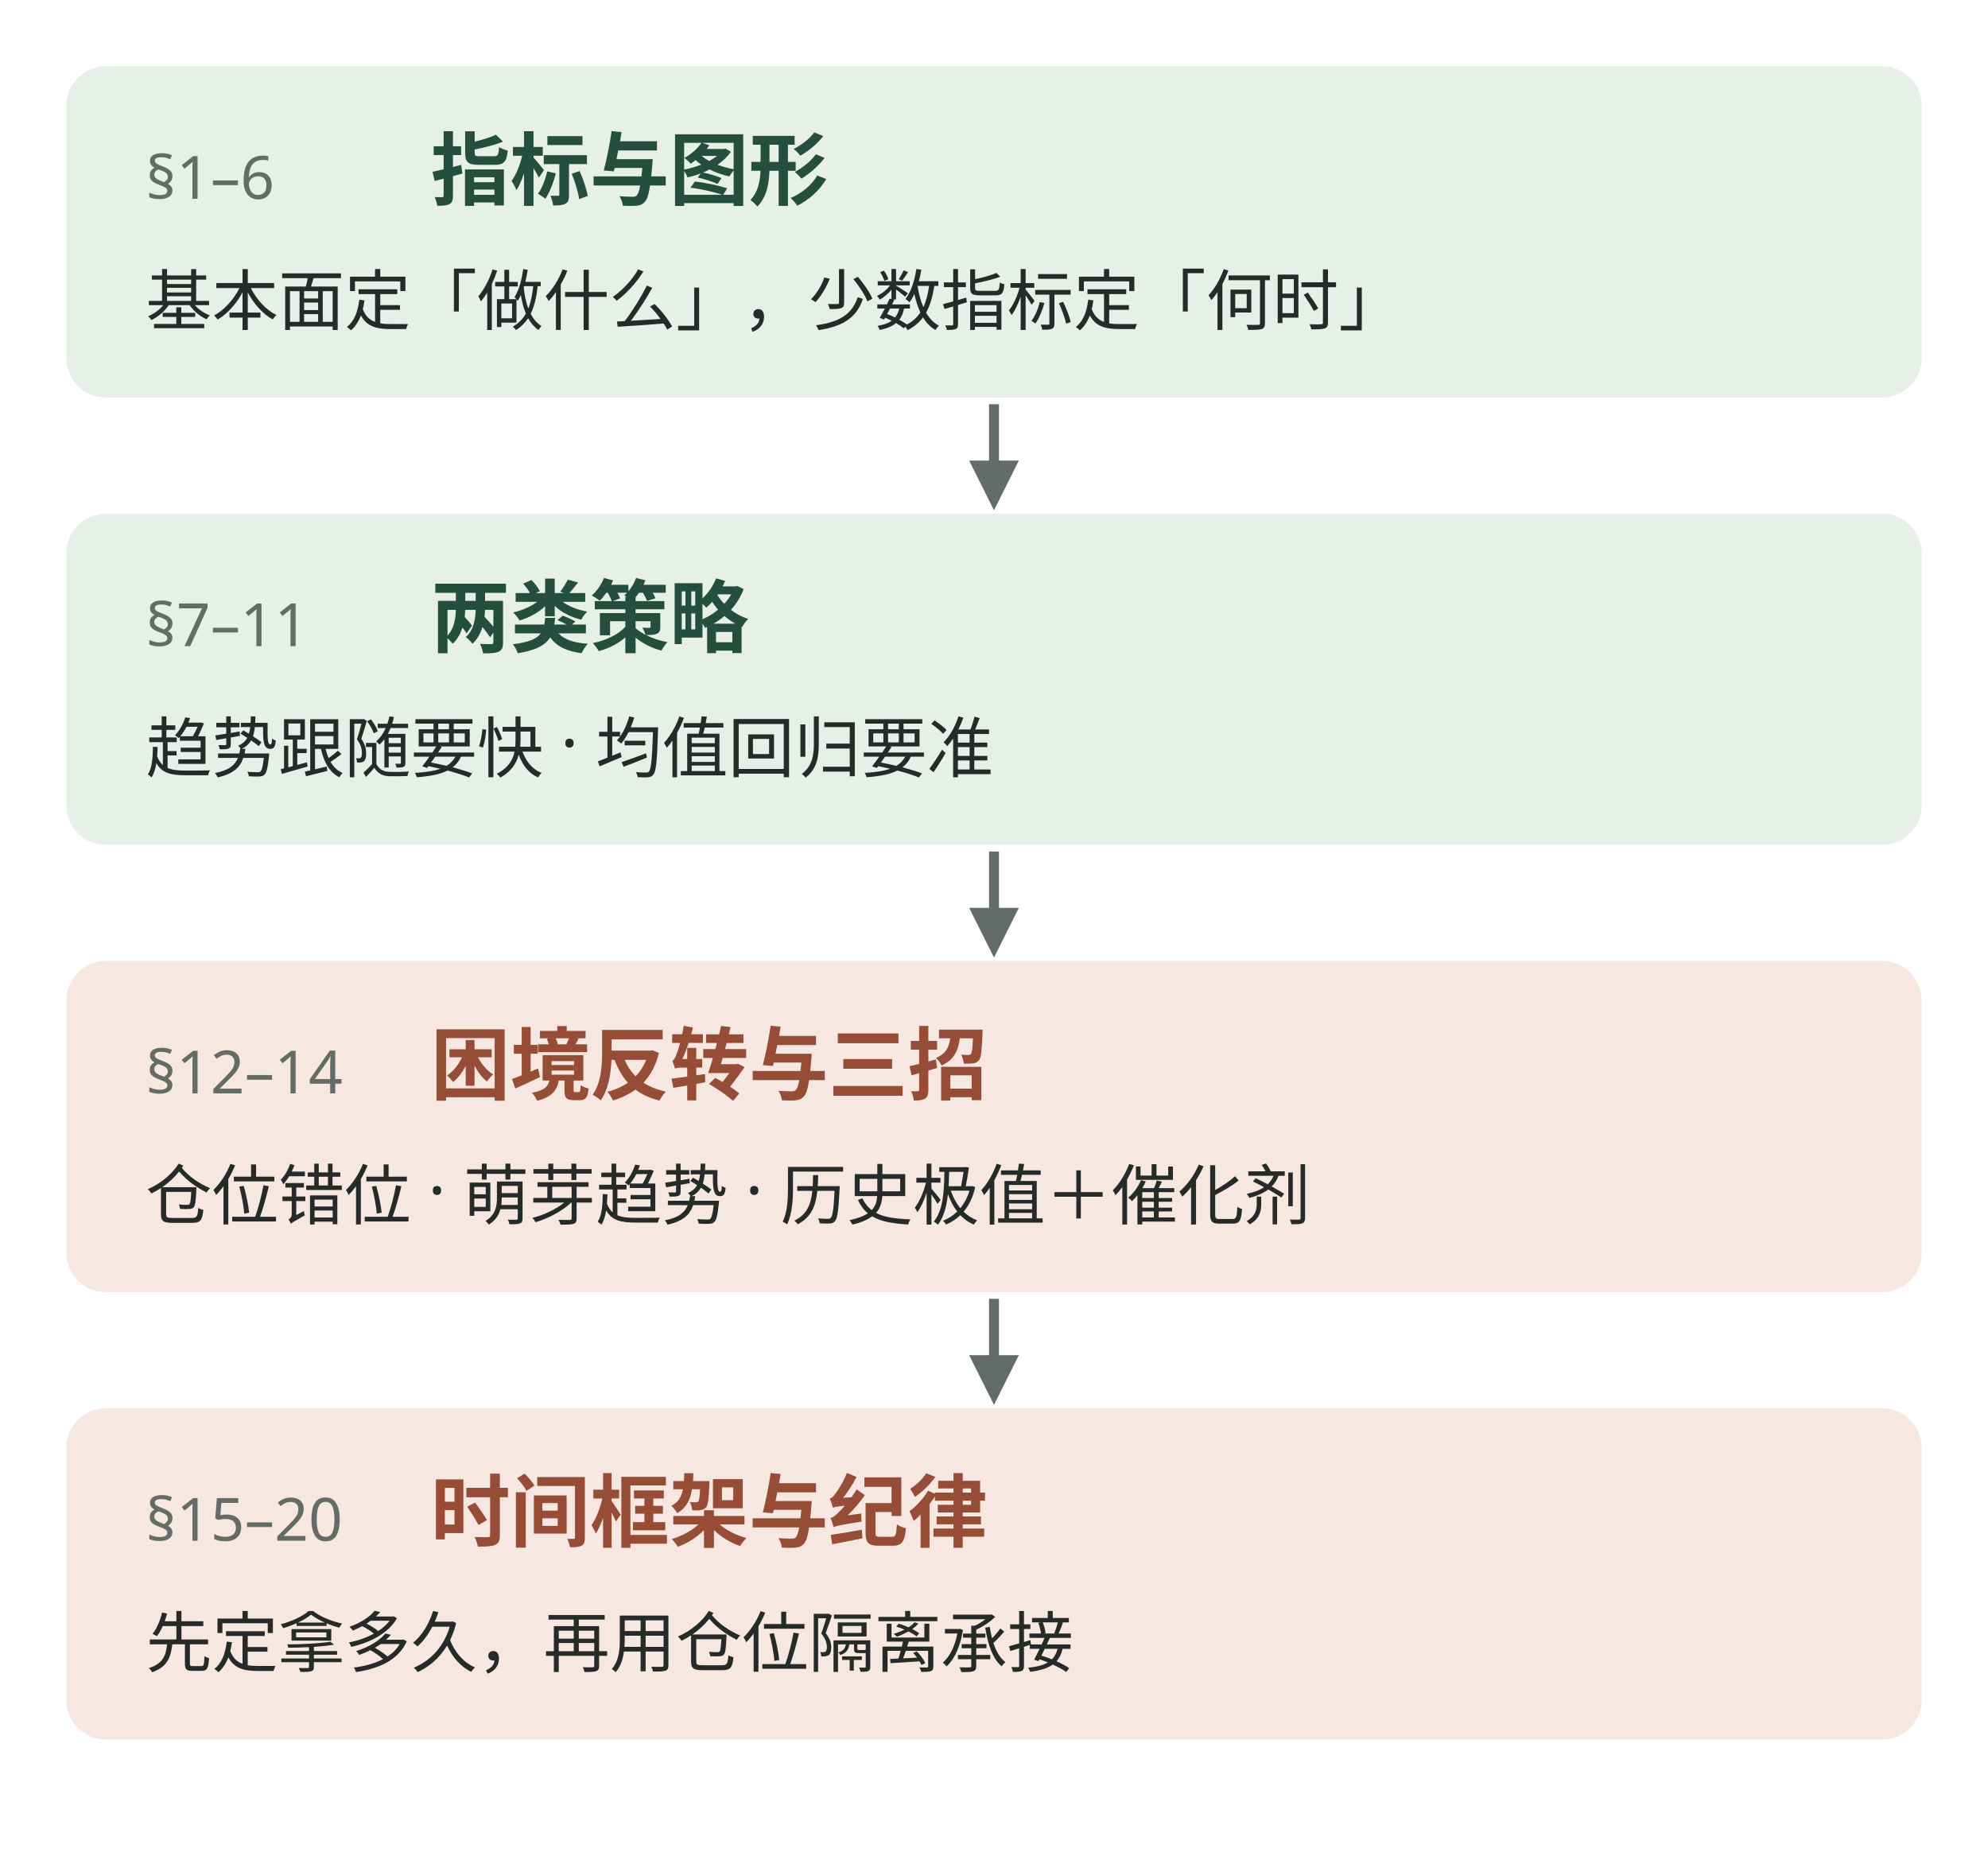
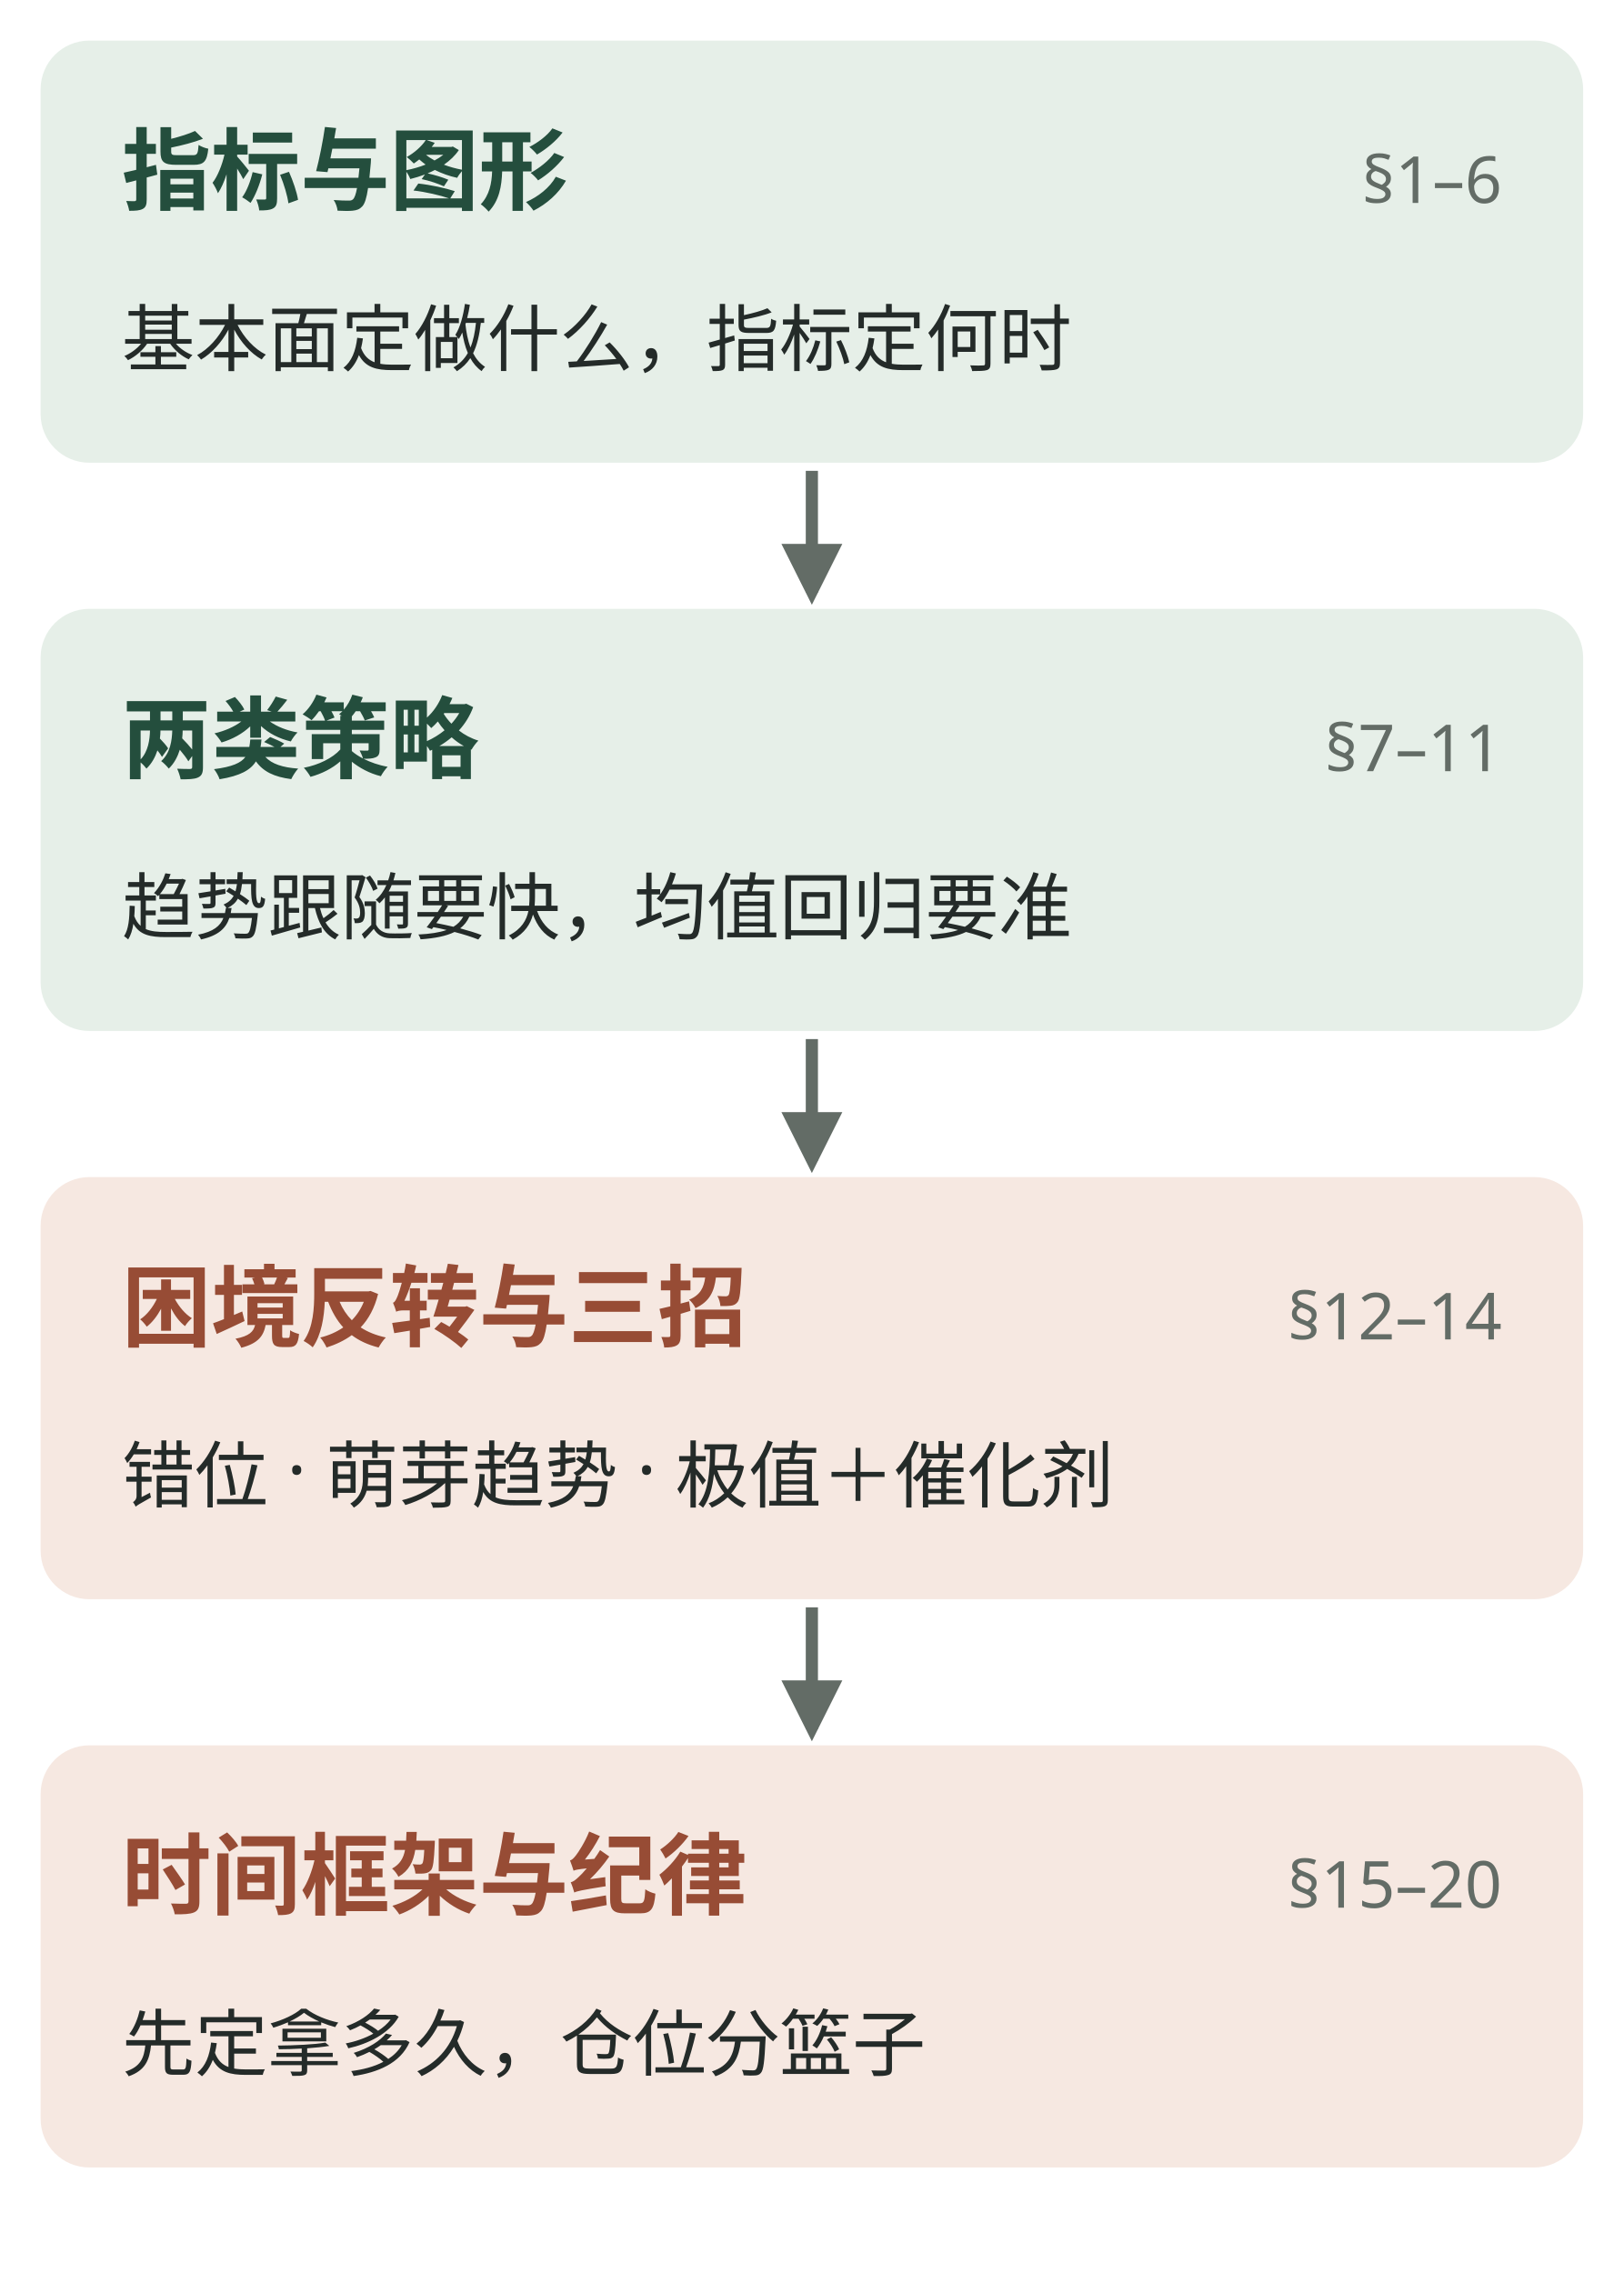
- <svg xmlns="http://www.w3.org/2000/svg" viewBox="0 0 600 560" font-family="PingFang SC, Hiragino Sans GB, Microsoft YaHei, sans-serif" role="img">
+ <svg xmlns="http://www.w3.org/2000/svg" viewBox="0 0 400 560" font-family="PingFang SC, Hiragino Sans GB, Microsoft YaHei, sans-serif" role="img">
  <defs>
    <marker id="m" viewBox="0 0 10 10" refX="8" refY="5" markerWidth="5" markerHeight="5" orient="auto-start-reverse">
      <path d="M0 0L10 5L0 10z" fill="#636c66" />
    </marker>
    <marker id="g" viewBox="0 0 10 10" refX="8" refY="5" markerWidth="5" markerHeight="5" orient="auto-start-reverse">
      <path d="M0 0L10 5L0 10z" fill="#244e3d" />
    </marker>
    <marker id="r" viewBox="0 0 10 10" refX="8" refY="5" markerWidth="5" markerHeight="5" orient="auto-start-reverse">
      <path d="M0 0L10 5L0 10z" fill="#974c35" />
    </marker>
    <marker id="p" viewBox="0 0 10 10" refX="8" refY="5" markerWidth="5" markerHeight="5" orient="auto-start-reverse">
      <path d="M0 0L10 5L0 10z" fill="#5a4775" />
    </marker>
  </defs>
-   <rect x="20" y="20" width="560" height="100" rx="12" fill="#e6efe8" />
-   <text x="44" y="60" font-size="18" fill="#636c66" text-anchor="start">§1–6</text>
-   <text x="130" y="60" font-size="24" fill="#244e3d" text-anchor="start" font-weight="700">指标与图形</text>
-   <text x="44" y="98" font-size="20" fill="#242b29" text-anchor="start">基本面定「做什么」，少数指标定「何时」</text>
-   <path d="M300 122 L300 151" stroke="#636c66" stroke-width="3" fill="none" marker-end="url(#m)" />
-   <rect x="20" y="155" width="560" height="100" rx="12" fill="#e6efe8" />
-   <text x="44" y="195" font-size="18" fill="#636c66" text-anchor="start">§7–11</text>
-   <text x="130" y="195" font-size="24" fill="#244e3d" text-anchor="start" font-weight="700">两类策略</text>
-   <text x="44" y="233" font-size="20" fill="#242b29" text-anchor="start">趋势跟随要快 · 均值回归要准</text>
-   <path d="M300 257 L300 286" stroke="#636c66" stroke-width="3" fill="none" marker-end="url(#m)" />
-   <rect x="20" y="290" width="560" height="100" rx="12" fill="#f6e8e1" />
-   <text x="44" y="330" font-size="18" fill="#636c66" text-anchor="start">§12–14</text>
-   <text x="130" y="330" font-size="24" fill="#974c35" text-anchor="start" font-weight="700">困境反转与三招</text>
-   <text x="44" y="368" font-size="20" fill="#242b29" text-anchor="start">仓位错位 · 萌芽趋势 · 历史极值＋催化剂</text>
-   <path d="M300 392 L300 421" stroke="#636c66" stroke-width="3" fill="none" marker-end="url(#m)" />
-   <rect x="20" y="425" width="560" height="100" rx="12" fill="#f6e8e1" />
-   <text x="44" y="465" font-size="18" fill="#636c66" text-anchor="start">§15–20</text>
-   <text x="130" y="465" font-size="24" fill="#974c35" text-anchor="start" font-weight="700">时间框架与纪律</text>
-   <text x="44" y="503" font-size="20" fill="#242b29" text-anchor="start">先定拿多久，再用仓位隔离承接</text>
+   <rect x="10" y="10" width="380" height="104" rx="12" fill="#e6efe8" />
+   <text x="30" y="50" font-size="22" fill="#244e3d" text-anchor="start" font-weight="700">指标与图形</text>
+   <text x="370" y="50" font-size="16" fill="#636c66" text-anchor="end">§1–6</text>
+   <text x="30" y="90" font-size="18" fill="#242b29" text-anchor="start">基本面定做什么，指标定何时</text>
+   <path d="M200 116 L200 146" stroke="#636c66" stroke-width="3" fill="none" marker-end="url(#m)" />
+   <rect x="10" y="150" width="380" height="104" rx="12" fill="#e6efe8" />
+   <text x="30" y="190" font-size="22" fill="#244e3d" text-anchor="start" font-weight="700">两类策略</text>
+   <text x="370" y="190" font-size="16" fill="#636c66" text-anchor="end">§7–11</text>
+   <text x="30" y="230" font-size="18" fill="#242b29" text-anchor="start">趋势跟随要快，均值回归要准</text>
+   <path d="M200 256 L200 286" stroke="#636c66" stroke-width="3" fill="none" marker-end="url(#m)" />
+   <rect x="10" y="290" width="380" height="104" rx="12" fill="#f6e8e1" />
+   <text x="30" y="330" font-size="22" fill="#974c35" text-anchor="start" font-weight="700">困境反转与三招</text>
+   <text x="370" y="330" font-size="16" fill="#636c66" text-anchor="end">§12–14</text>
+   <text x="30" y="370" font-size="18" fill="#242b29" text-anchor="start">错位 · 萌芽趋势 · 极值＋催化剂</text>
+   <path d="M200 396 L200 426" stroke="#636c66" stroke-width="3" fill="none" marker-end="url(#m)" />
+   <rect x="10" y="430" width="380" height="104" rx="12" fill="#f6e8e1" />
+   <text x="30" y="470" font-size="22" fill="#974c35" text-anchor="start" font-weight="700">时间框架与纪律</text>
+   <text x="370" y="470" font-size="16" fill="#636c66" text-anchor="end">§15–20</text>
+   <text x="30" y="510" font-size="18" fill="#242b29" text-anchor="start">先定拿多久，仓位分篮子</text>
</svg>
